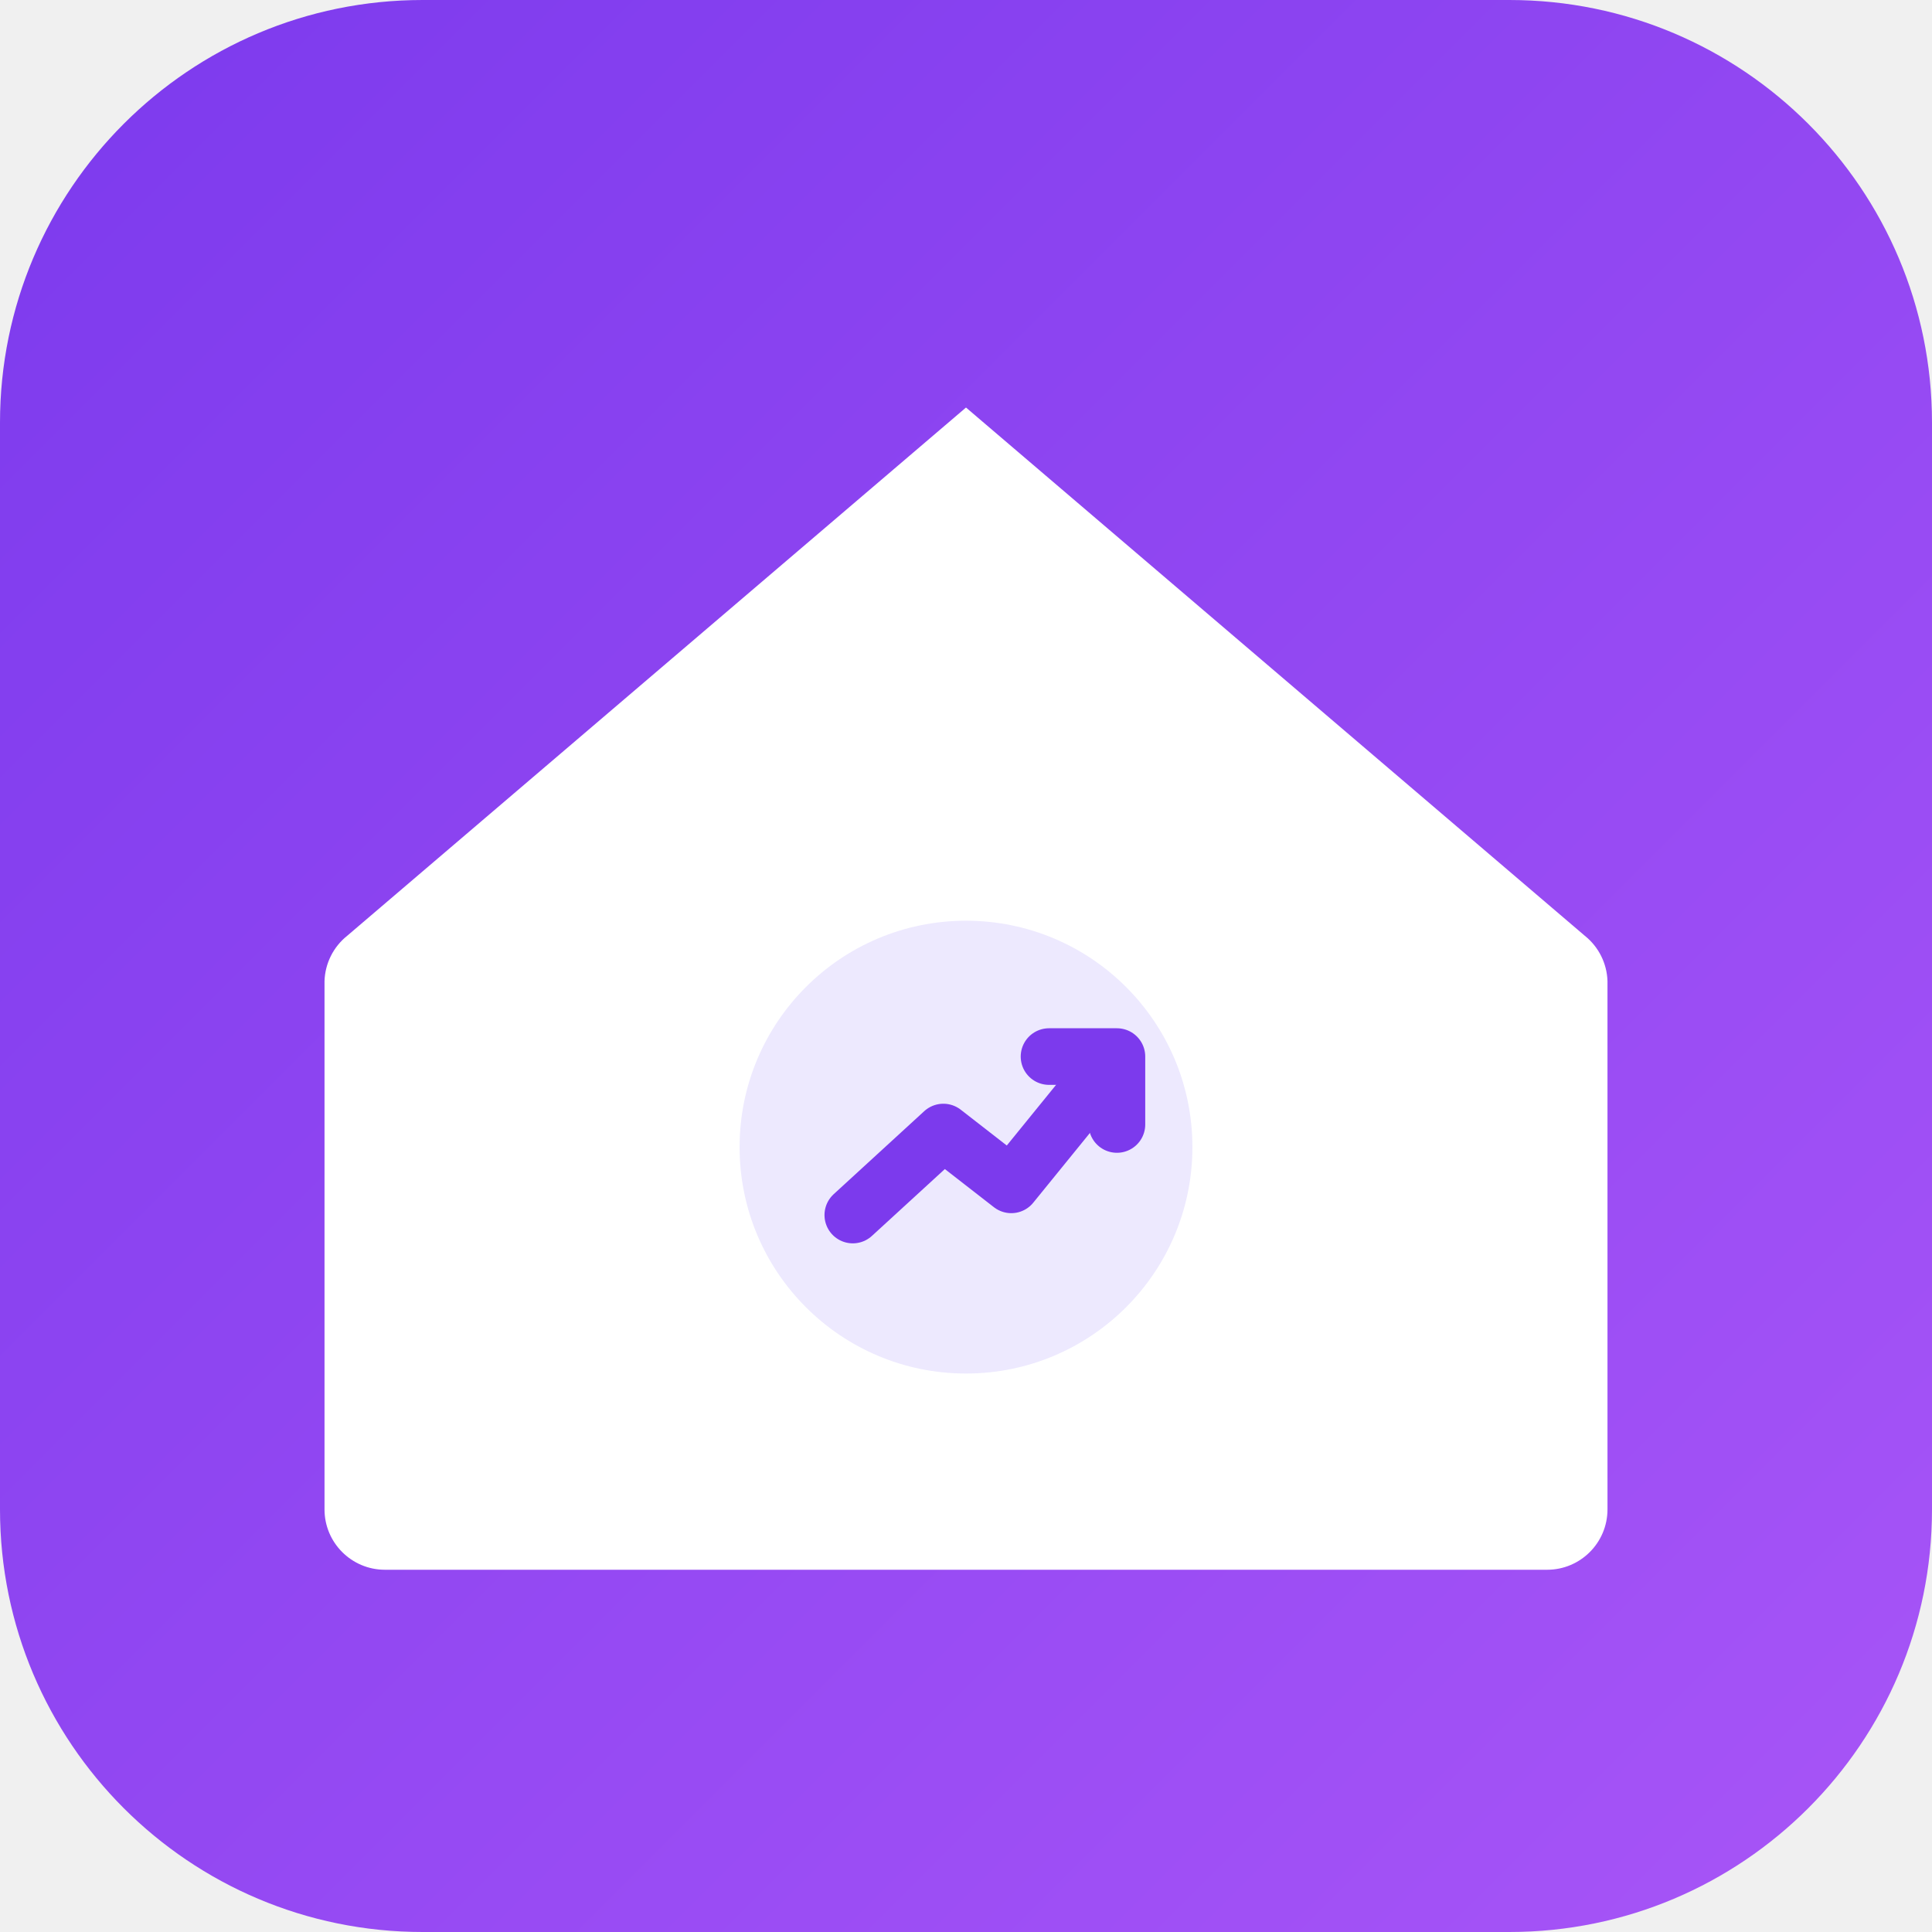
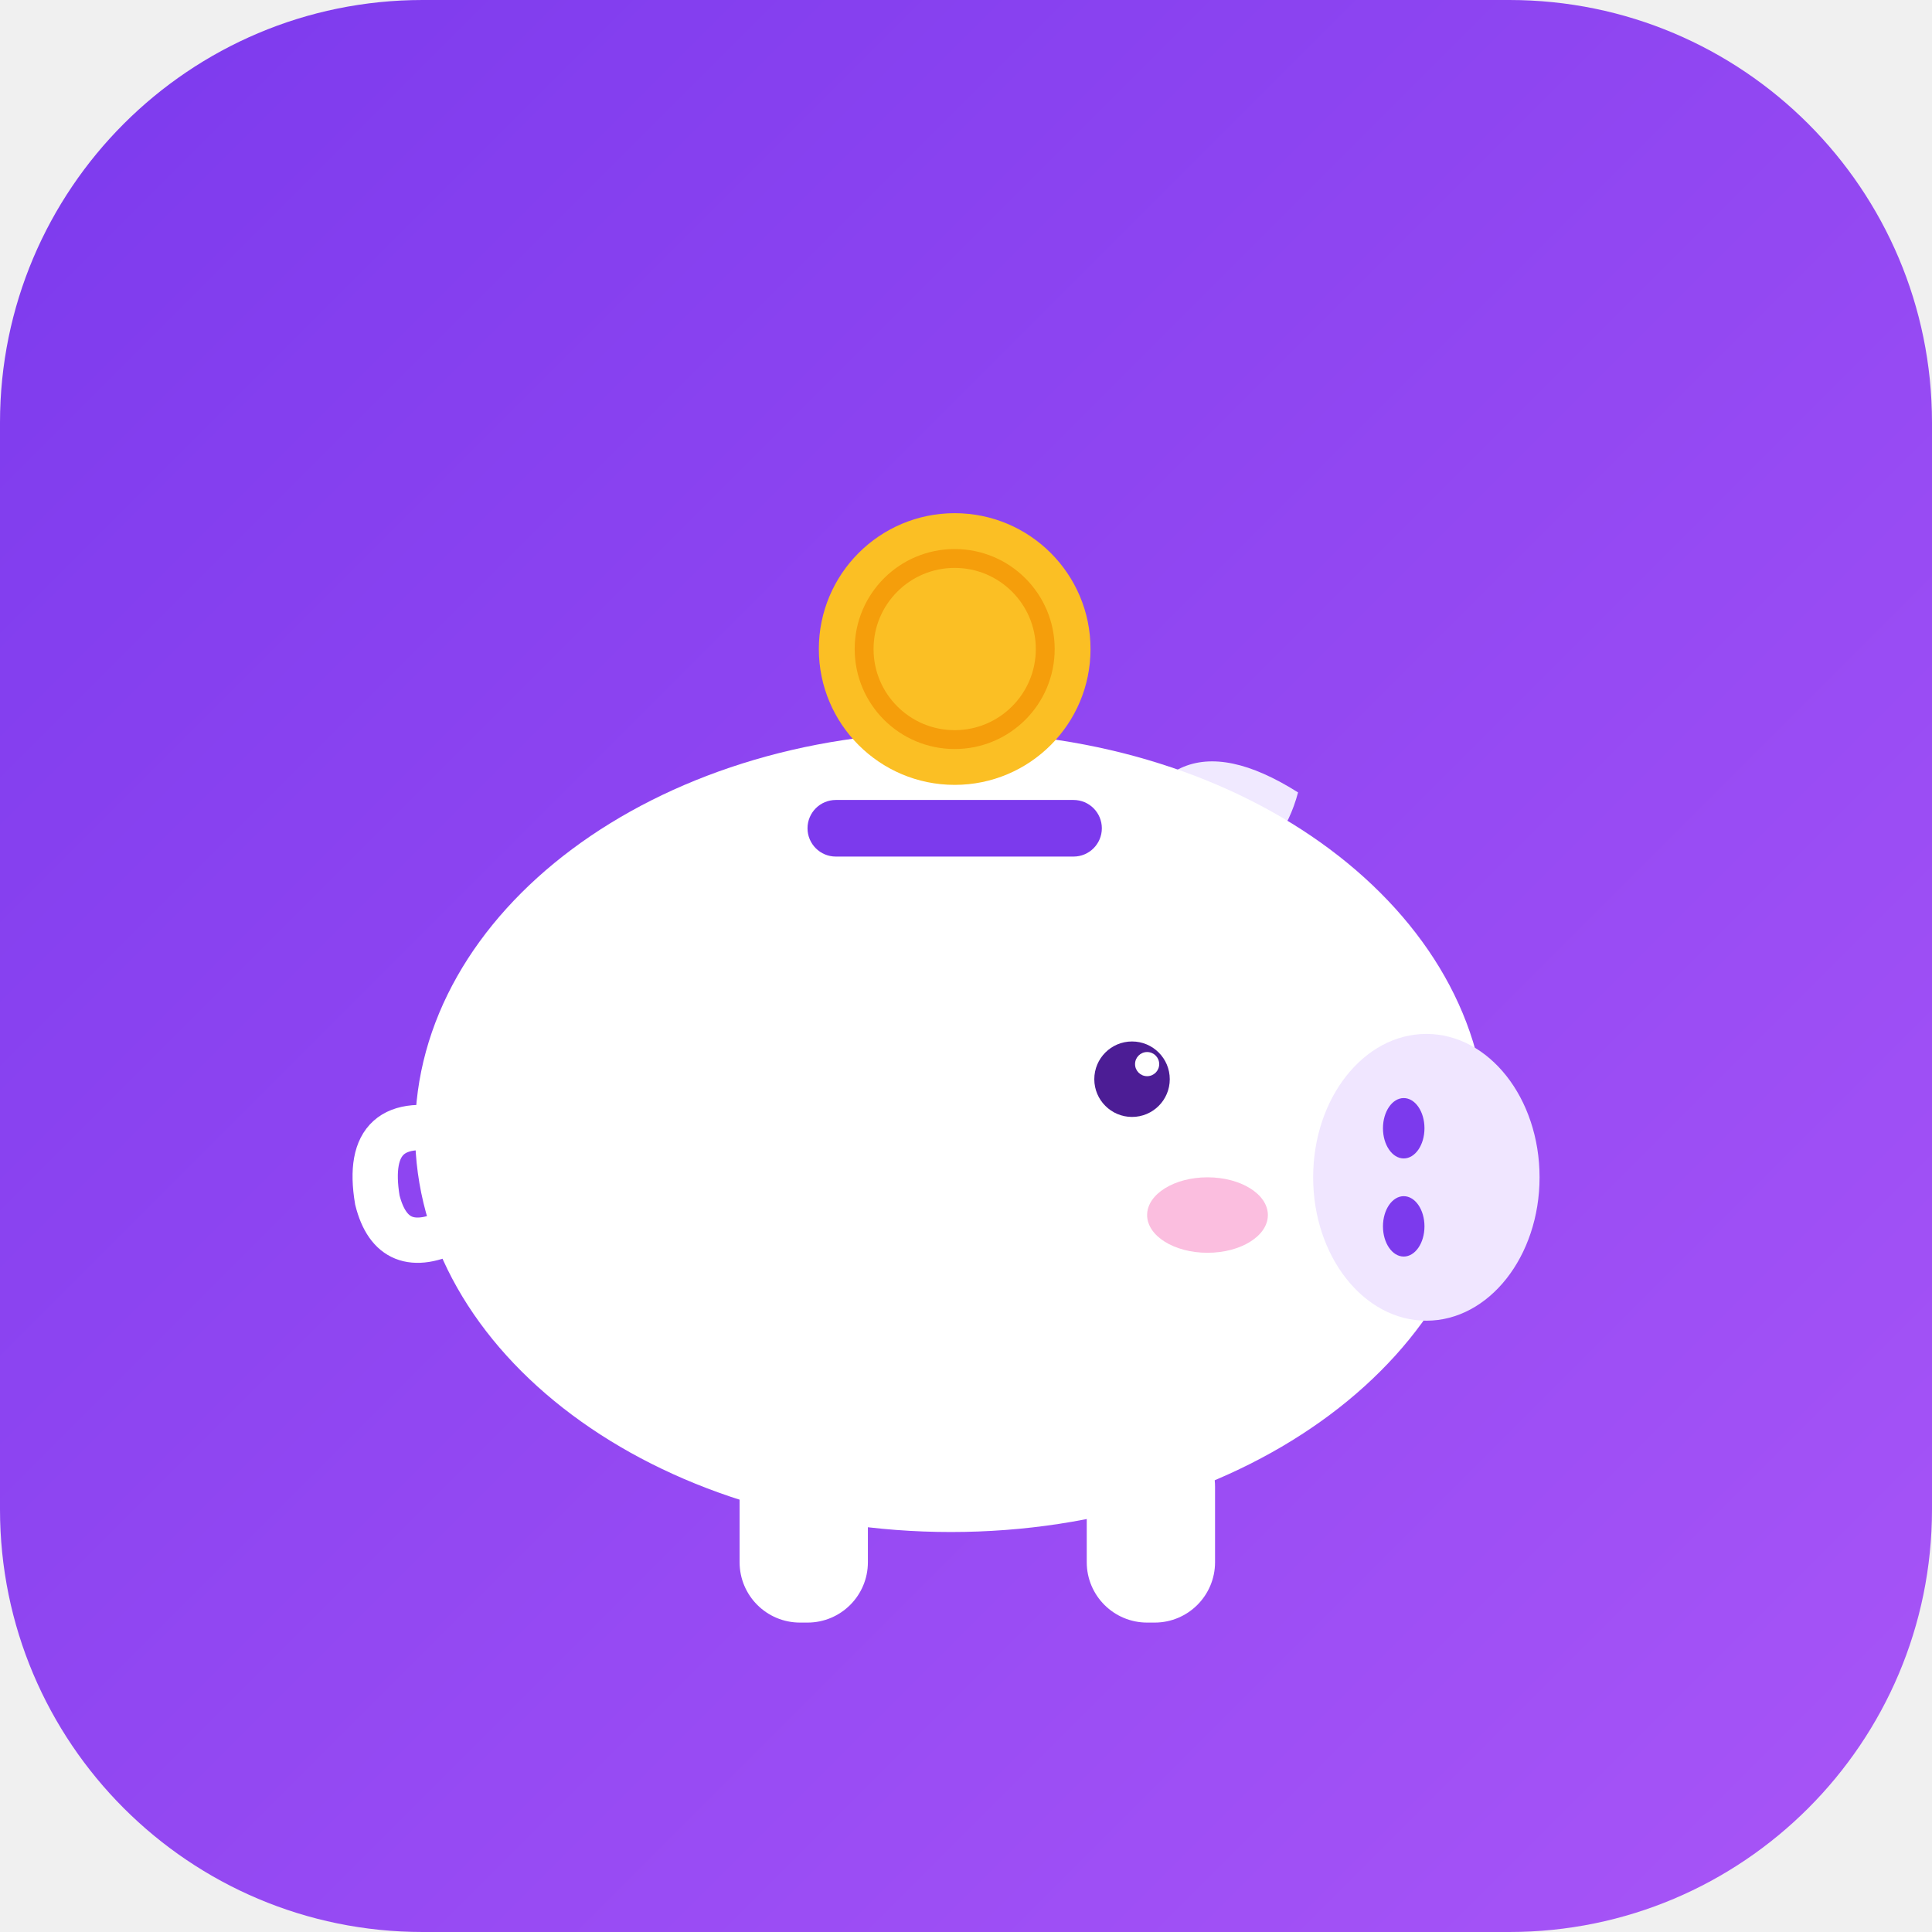
<svg xmlns="http://www.w3.org/2000/svg" width="512" height="512" viewBox="0 0 512 512">
  <defs>
    <linearGradient id="g" x1="0" y1="0" x2="1" y2="1">
      <stop offset="0" stop-color="#7c3aed" />
      <stop offset="1" stop-color="#a855f7" />
    </linearGradient>
  </defs>
  <rect width="512" height="512" rx="112" fill="url(#g)" />
-   <path d="M256 108 L420 248 a16 16 0 0 1 6 12 v140 a16 16 0 0 1 -16 16 H102 a16 16 0 0 1 -16 -16 V260 a16 16 0 0 1 6 -12 Z" fill="#ffffff" />
-   <circle cx="256" cy="304" r="60" fill="#ede9fe" />
-   <path d="M226 322 L250 300 L268 314 L294 282" fill="none" stroke="#7c3aed" stroke-width="15" stroke-linecap="round" stroke-linejoin="round" />
-   <path d="M278 280 L296 280 L296 298" fill="none" stroke="#7c3aed" stroke-width="15" stroke-linecap="round" stroke-linejoin="round" />
+   <path d="M120 300 q-24 -6 -20 18 q4 16 20 8" fill="none" stroke="#ffffff" stroke-width="12" stroke-linecap="round" />
+   <rect x="196" y="378" width="34" height="52" rx="16" fill="#ffffff" />
+   <rect x="288" y="378" width="34" height="52" rx="16" fill="#ffffff" />
+   <path d="M296 232 q10 -46 48 -22 q-8 30 -48 22 Z" fill="#f0e9ff" />
+   <ellipse cx="252" cy="300" rx="142" ry="106" fill="#ffffff" />
+   <ellipse cx="378" cy="312" rx="30" ry="38" fill="#f0e6ff" />
+   <ellipse cx="372" cy="299" rx="5.5" ry="8" fill="#7c3aed" />
+   <ellipse cx="372" cy="325" rx="5.5" ry="8" fill="#7c3aed" />
+   <ellipse cx="320" cy="322" rx="16" ry="10" fill="#f9a8d4" opacity="0.75" />
+   <circle cx="300" cy="286" r="10" fill="#4c1d95" />
+   <circle cx="304" cy="282" r="3.2" fill="#ffffff" />
+   <rect x="214" y="212" width="78" height="15" rx="7.5" fill="#7c3aed" />
+   <circle cx="253" cy="172" r="36" fill="#fbbf24" />
+   <circle cx="253" cy="172" r="24" fill="none" stroke="#f59e0b" stroke-width="5" />
</svg>
